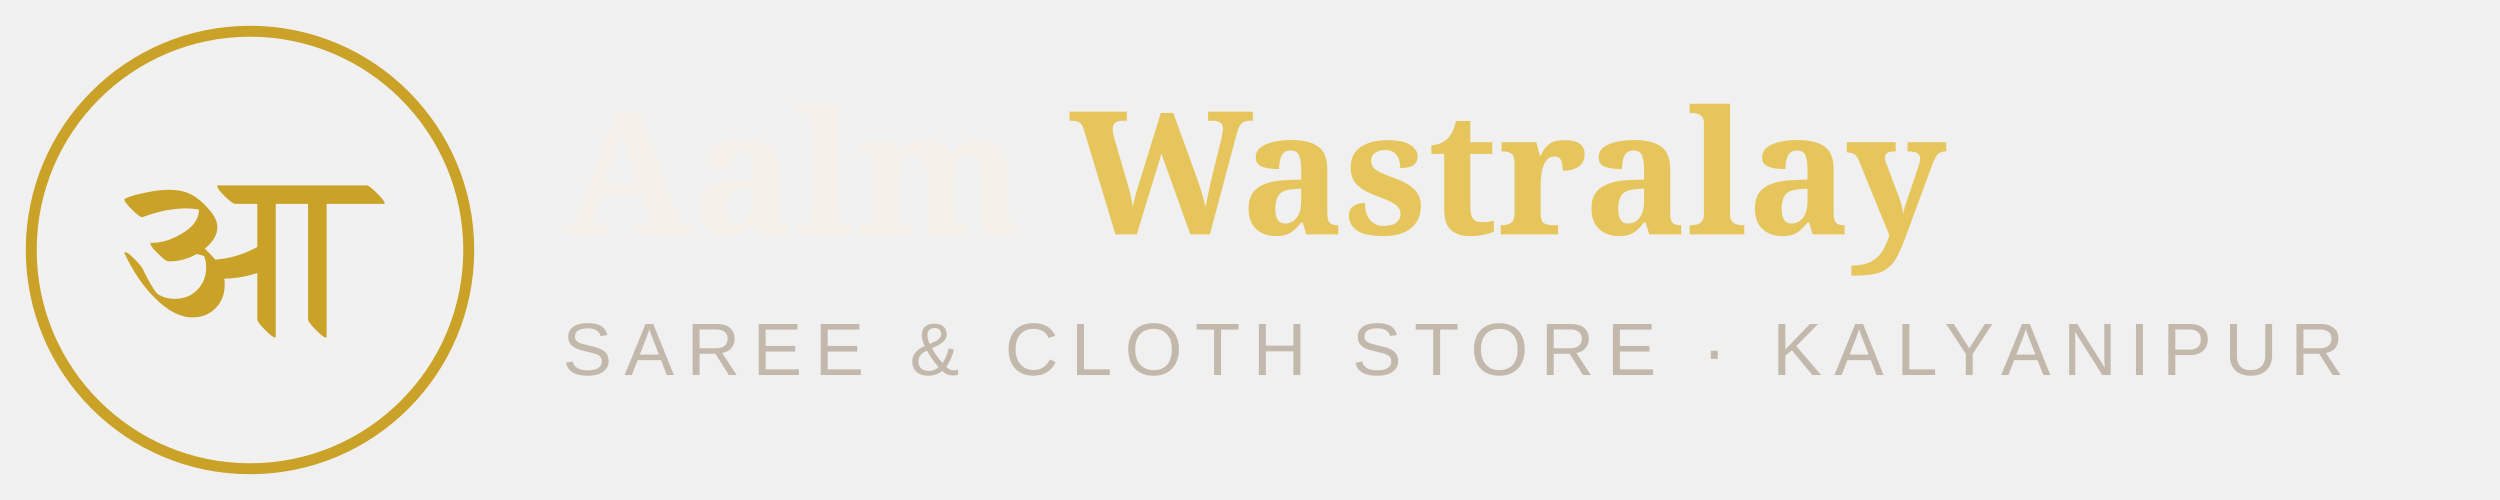
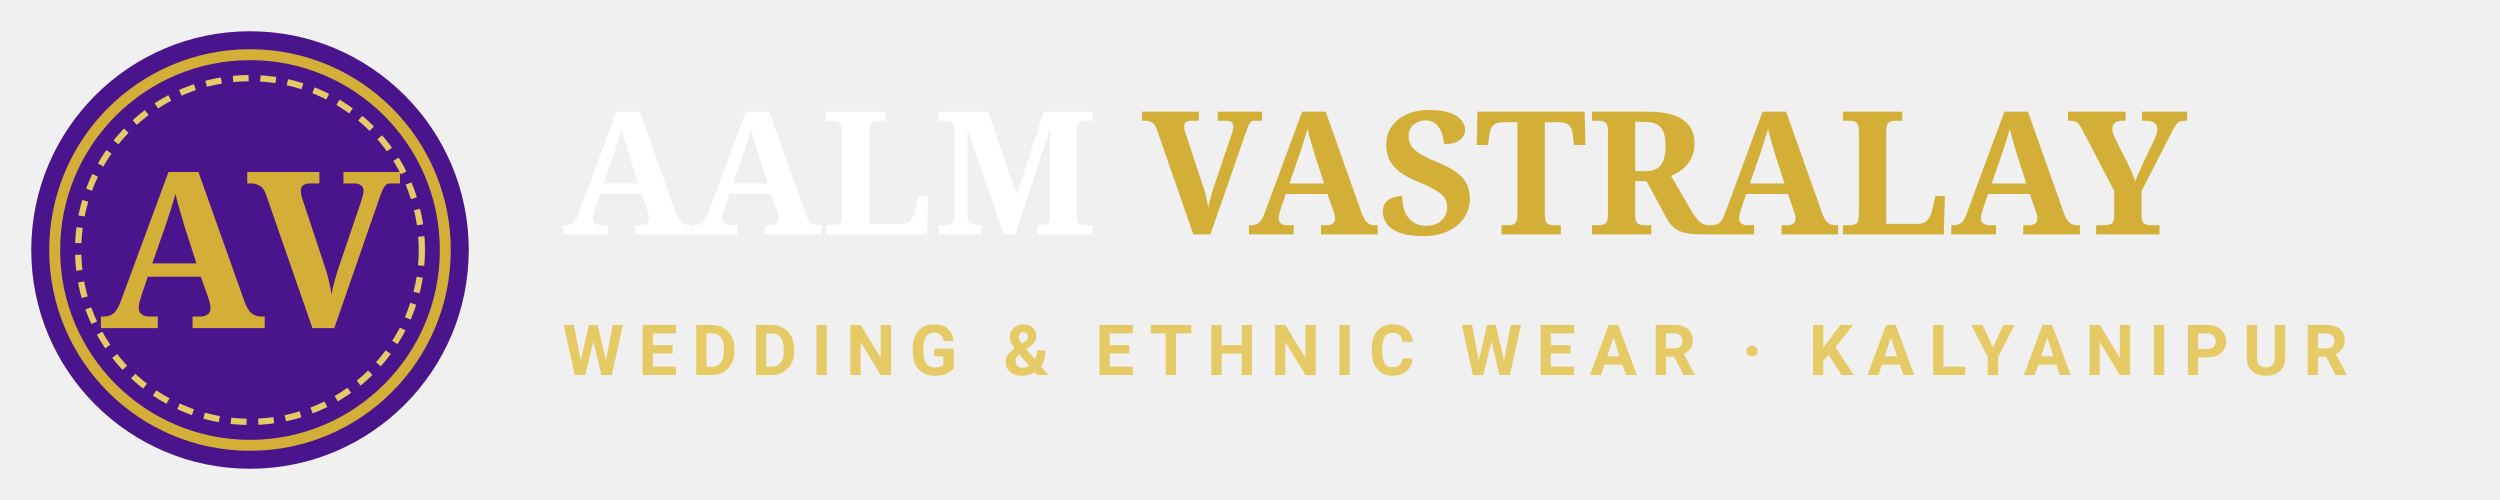
- <svg xmlns="http://www.w3.org/2000/svg" viewBox="0 0 320 64" width="320" height="64" role="img" aria-label="Aalm Wastralay">
-   <circle cx="32" cy="32" r="28" fill="rgba(255,255,255,0.06)" stroke="#c9a227" stroke-width="1.4" />
-   <text x="32" y="42" text-anchor="middle" font-family="Georgia, serif" font-size="30" fill="#c9a227">आ</text>
-   <text x="72" y="30" font-family="Georgia, serif" font-size="22" font-weight="700" fill="#f4efe9">Aalm <tspan fill="#e6c65c">Wastralay</tspan>
+ <svg xmlns="http://www.w3.org/2000/svg" viewBox="0 0 320 64" width="320" height="64" role="img" aria-label="Aalm Vastralay">
+   <circle cx="32" cy="32" r="28" fill="#4A148C" />
+   <circle cx="32" cy="32" r="25" fill="none" stroke="#D4AF37" stroke-width="1.4" />
+   <circle cx="32" cy="32" r="22" fill="none" stroke="#E6CA65" stroke-width="0.8" stroke-dasharray="2, 1.5" />
+   <text x="32" y="42" text-anchor="middle" font-family="Georgia, 'Playfair Display', serif" font-size="28" font-weight="bold" fill="#D4AF37">AV</text>
+   <text x="72" y="30" font-family="Georgia, 'Playfair Display', serif" font-size="22" font-weight="700" fill="#FFFFFF">AALM <tspan fill="#D4AF37">VASTRALAY</tspan>
  </text>
-   <text x="72" y="48" font-family="Arial, sans-serif" font-size="9.5" letter-spacing="1.6" fill="#c3b8ac">SAREE &amp; CLOTH STORE · KALYANIPUR</text>
+   <text x="72" y="48" font-family="-apple-system, BlinkMacSystemFont, 'Segoe UI', Roboto, sans-serif" font-size="9" font-weight="600" letter-spacing="1.8" fill="#E6CA65">WEDDING &amp; ETHNIC WEAR · KALYANIPUR</text>
</svg>
